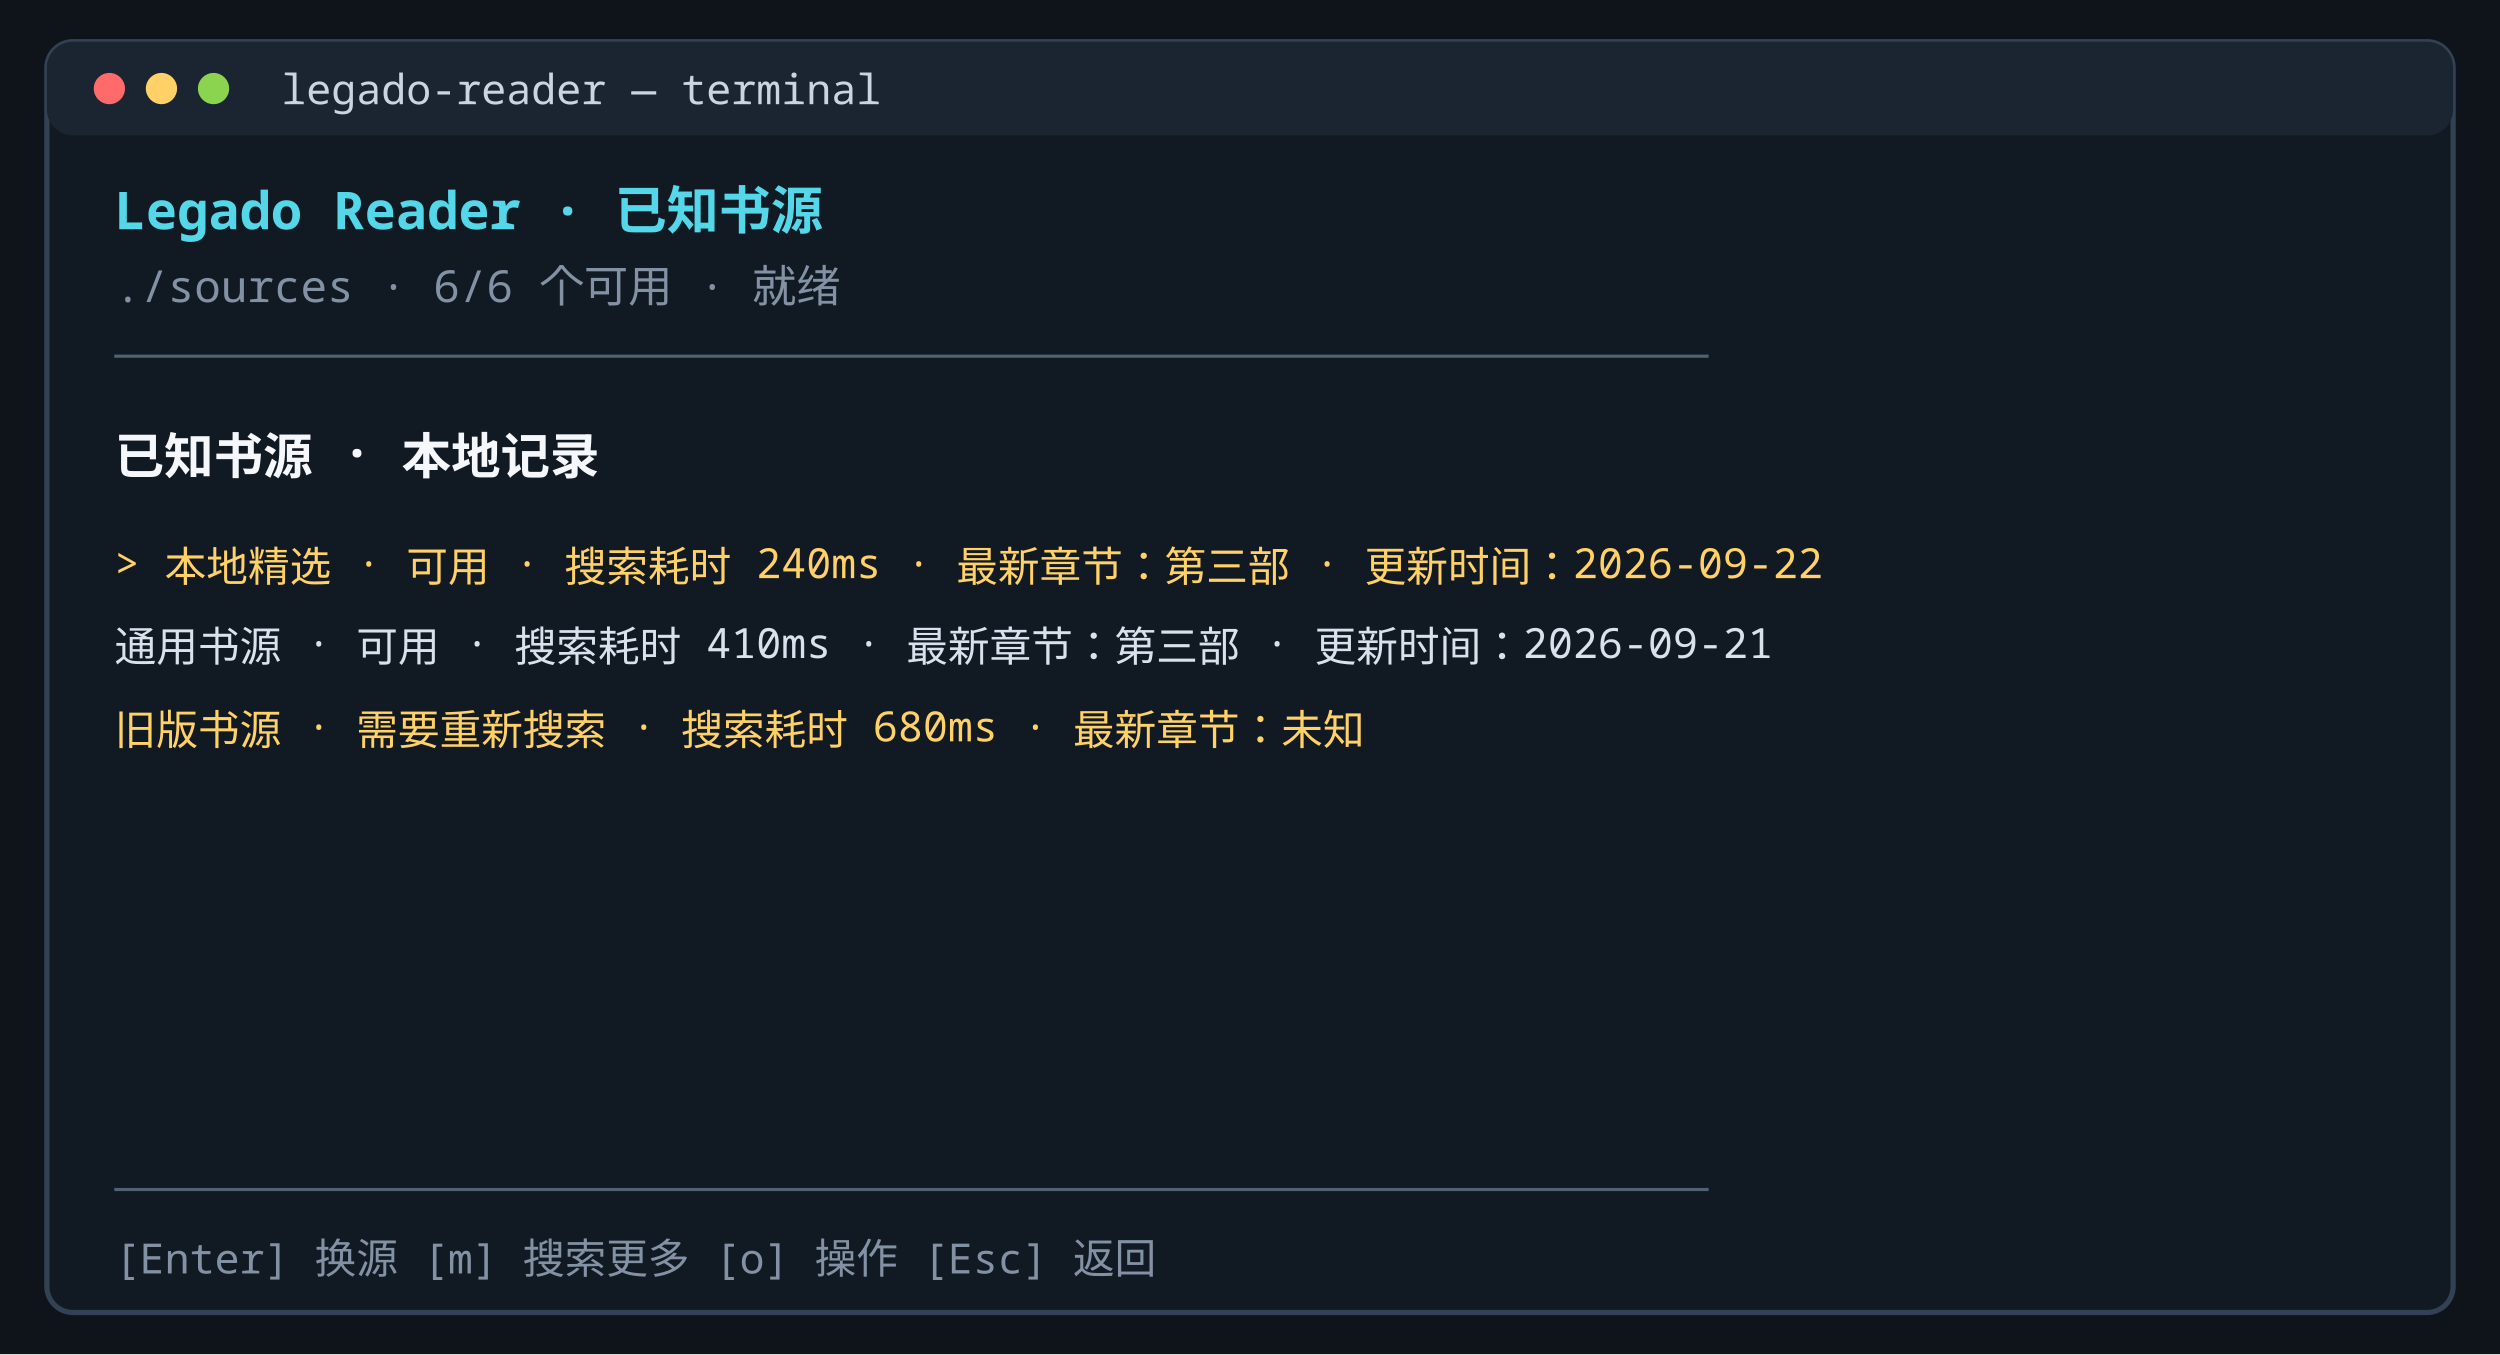
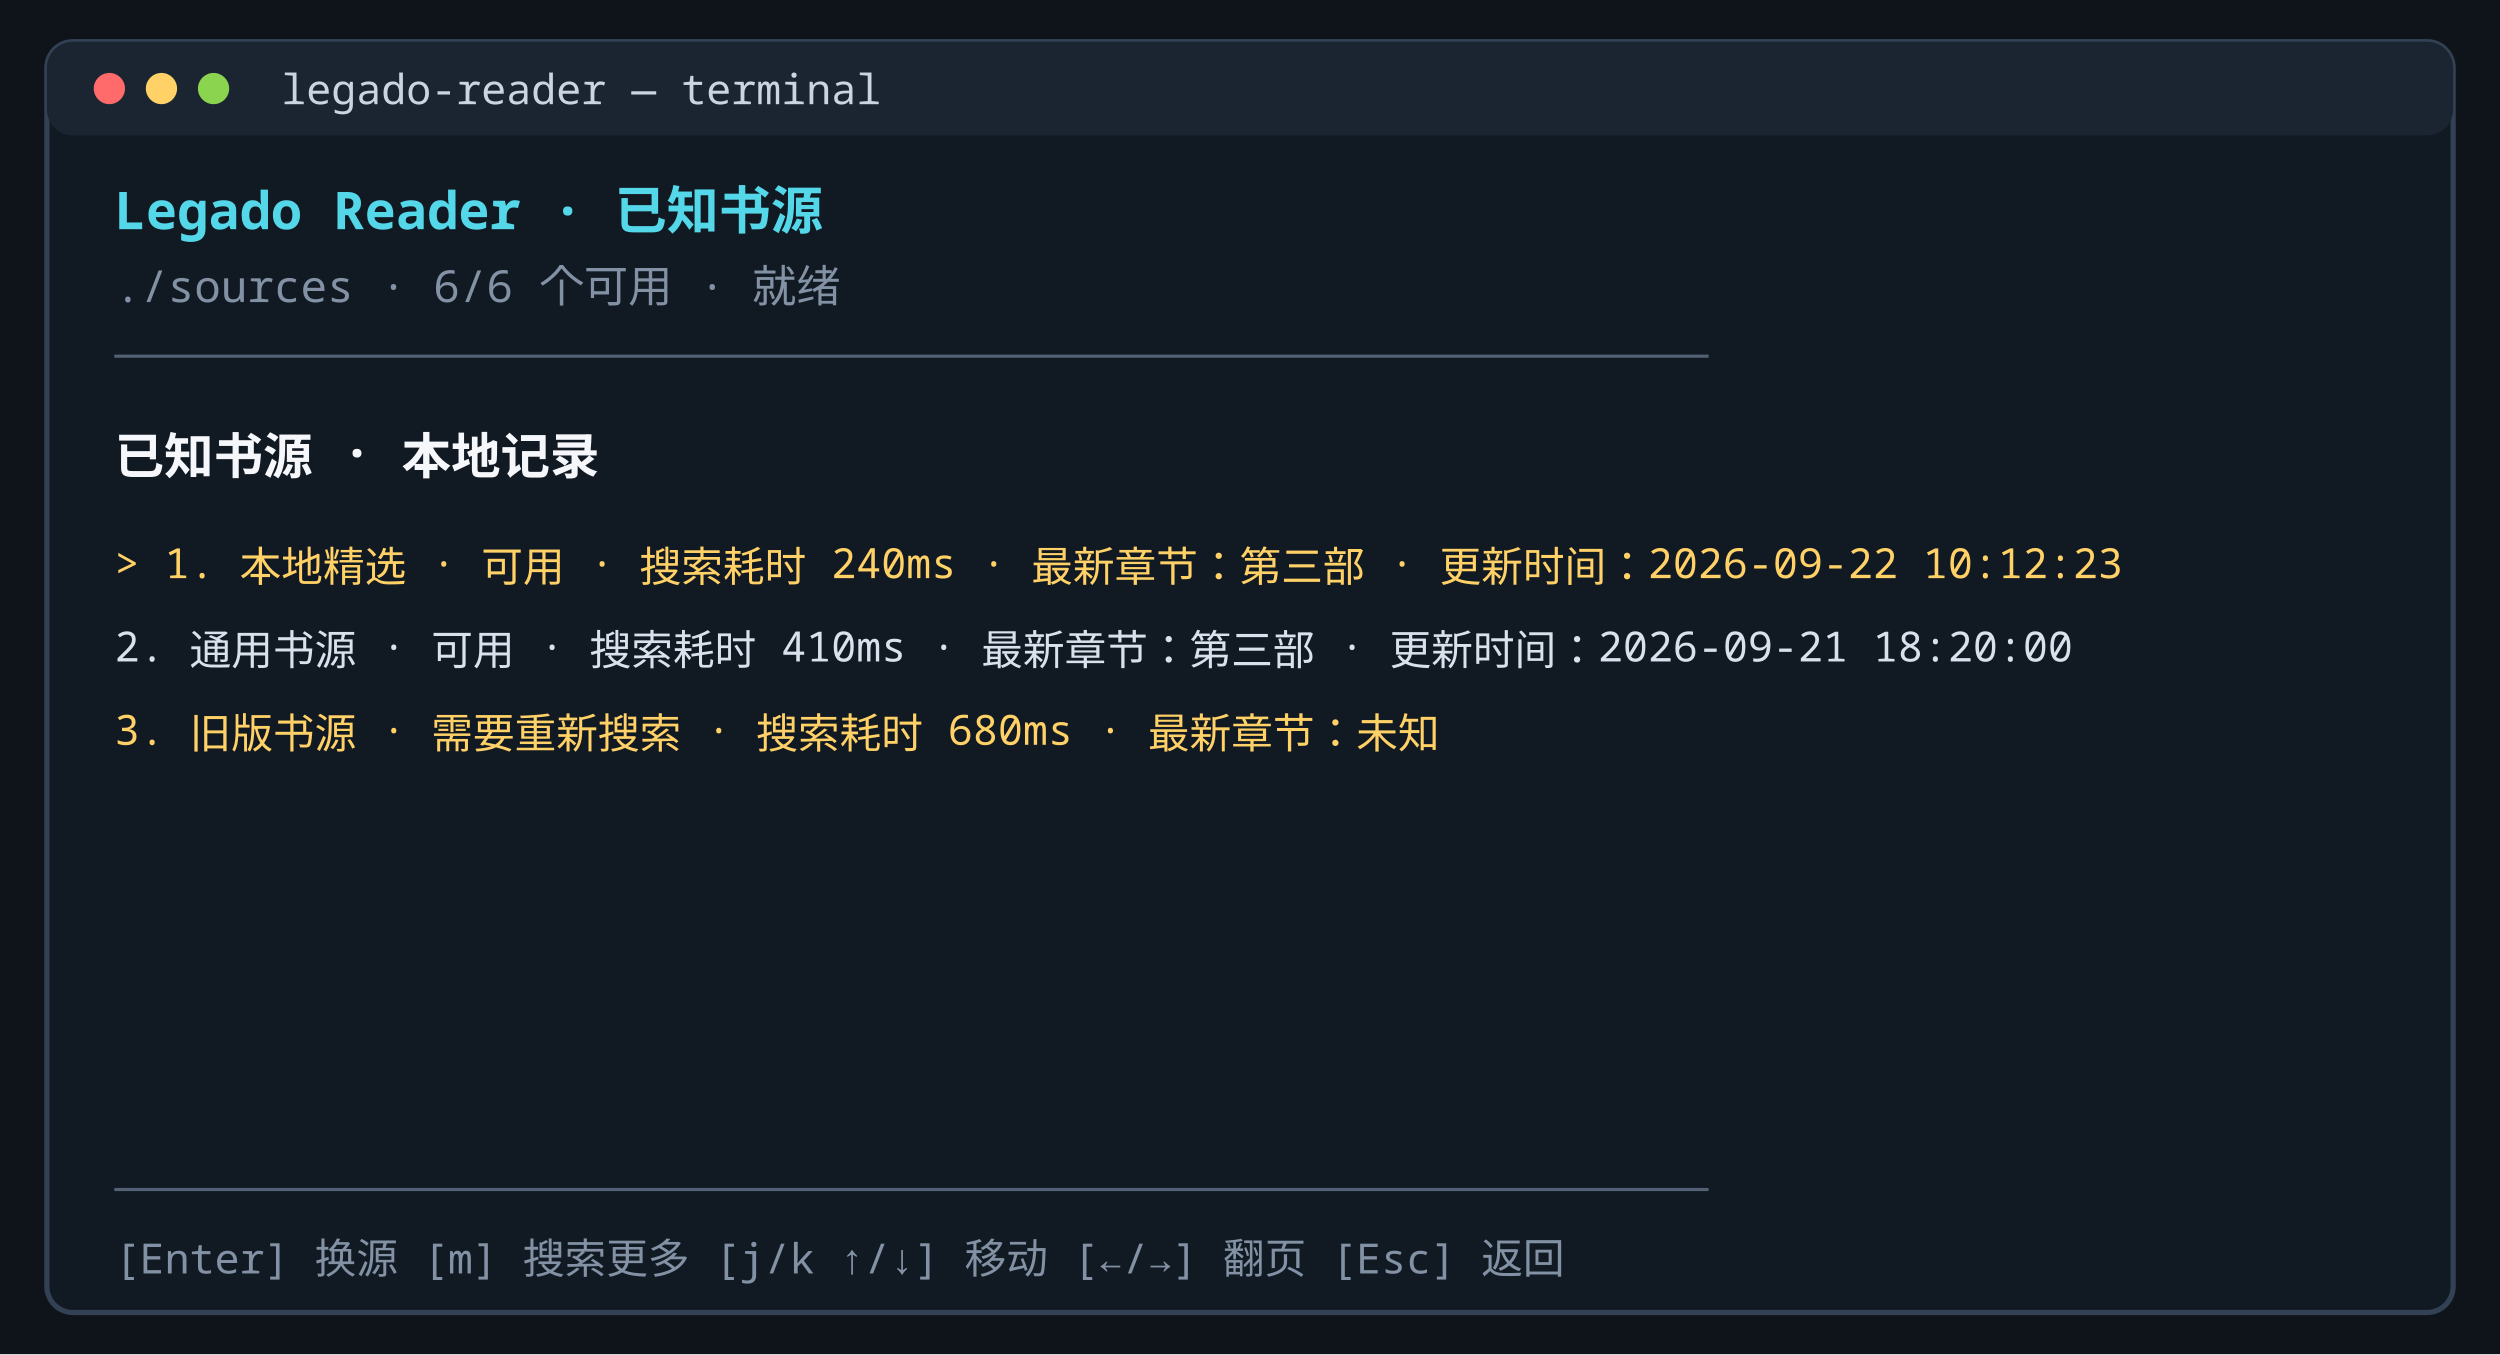
<svg xmlns="http://www.w3.org/2000/svg" width="960" height="520" viewBox="0 0 960 520" role="img" aria-labelledby="title desc">
  <rect width="960" height="520" fill="#0f141a" />
  <rect x="18" y="16" width="924" height="488" rx="10" fill="#111923" stroke="#334155" stroke-width="2" />
  <rect x="18" y="16" width="924" height="36" rx="10" fill="#1a2531" />
  <circle cx="42" cy="34" r="6" fill="#ff6b6b" />
  <circle cx="62" cy="34" r="6" fill="#ffd166" />
  <circle cx="82" cy="34" r="6" fill="#8bd450" />
  <text x="108" y="40" fill="#cbd5e1" font-family="SFMono-Regular,Menlo,Consolas,'Noto Sans Mono',monospace" font-size="16">legado-reader — terminal</text>
  <text x="44" y="88" fill="#54d7e8" font-family="SFMono-Regular,Menlo,Consolas,'Noto Sans Mono',monospace" font-size="20" font-weight="700">Legado Reader  ·  已知书源</text>
  <text x="44" y="116" fill="#8291a4" font-family="SFMono-Regular,Menlo,Consolas,'Noto Sans Mono',monospace" font-size="17">./sources · 6/6 个可用 · 就绪</text>
  <text x="44" y="143" fill="#526274" font-family="SFMono-Regular,Menlo,Consolas,'Noto Sans Mono',monospace" font-size="17">────────────────────────────────────────────────────────────</text>
  <text x="44" y="182" fill="#f5f7fa" font-family="SFMono-Regular,Menlo,Consolas,'Noto Sans Mono',monospace" font-size="19" font-weight="700">已知书源 · 本地记录</text>
-   <text x="44" y="222" fill="#ffd166" font-family="SFMono-Regular,Menlo,Consolas,'Noto Sans Mono',monospace" font-size="16">&gt; 本地精选 · 可用 · 搜索耗时 240ms · 最新章节：第三部 · 更新时间：2026-09-22</text>
-   <text x="44" y="254" fill="#d9e2ec" font-family="SFMono-Regular,Menlo,Consolas,'Noto Sans Mono',monospace" font-size="16">  通用书源 · 可用 · 搜索耗时 410ms · 最新章节：第三部 · 更新时间：2026-09-21</text>
-   <text x="44" y="286" fill="#ffd166" font-family="SFMono-Regular,Menlo,Consolas,'Noto Sans Mono',monospace" font-size="16">  旧版书源 · 需要重新搜索 · 搜索耗时 680ms · 最新章节：未知</text>
+   <text x="44" y="222" fill="#ffd166" font-family="SFMono-Regular,Menlo,Consolas,'Noto Sans Mono',monospace" font-size="16">&gt; 1. 本地精选 · 可用 · 搜索耗时 240ms · 最新章节：第三部 · 更新时间：2026-09-22 10:12:23</text>
+   <text x="44" y="254" fill="#d9e2ec" font-family="SFMono-Regular,Menlo,Consolas,'Noto Sans Mono',monospace" font-size="16">  2. 通用书源 · 可用 · 搜索耗时 410ms · 最新章节：第三部 · 更新时间：2026-09-21 18:20:00</text>
+   <text x="44" y="286" fill="#ffd166" font-family="SFMono-Regular,Menlo,Consolas,'Noto Sans Mono',monospace" font-size="16">  3. 旧版书源 · 需要重新搜索 · 搜索耗时 680ms · 最新章节：未知</text>
  <text x="44" y="463" fill="#526274" font-family="SFMono-Regular,Menlo,Consolas,'Noto Sans Mono',monospace" font-size="17">────────────────────────────────────────────────────────────</text>
-   <text x="44" y="489" fill="#8291a4" font-family="SFMono-Regular,Menlo,Consolas,'Noto Sans Mono',monospace" font-size="16">[Enter] 换源  [m] 搜索更多  [o] 操作  [Esc] 返回</text>
+   <text x="44" y="489" fill="#8291a4" font-family="SFMono-Regular,Menlo,Consolas,'Noto Sans Mono',monospace" font-size="16">[Enter] 换源  [m] 搜索更多  [j/k ↑/↓] 移动  [←/→] 翻页  [Esc] 返回</text>
</svg>
